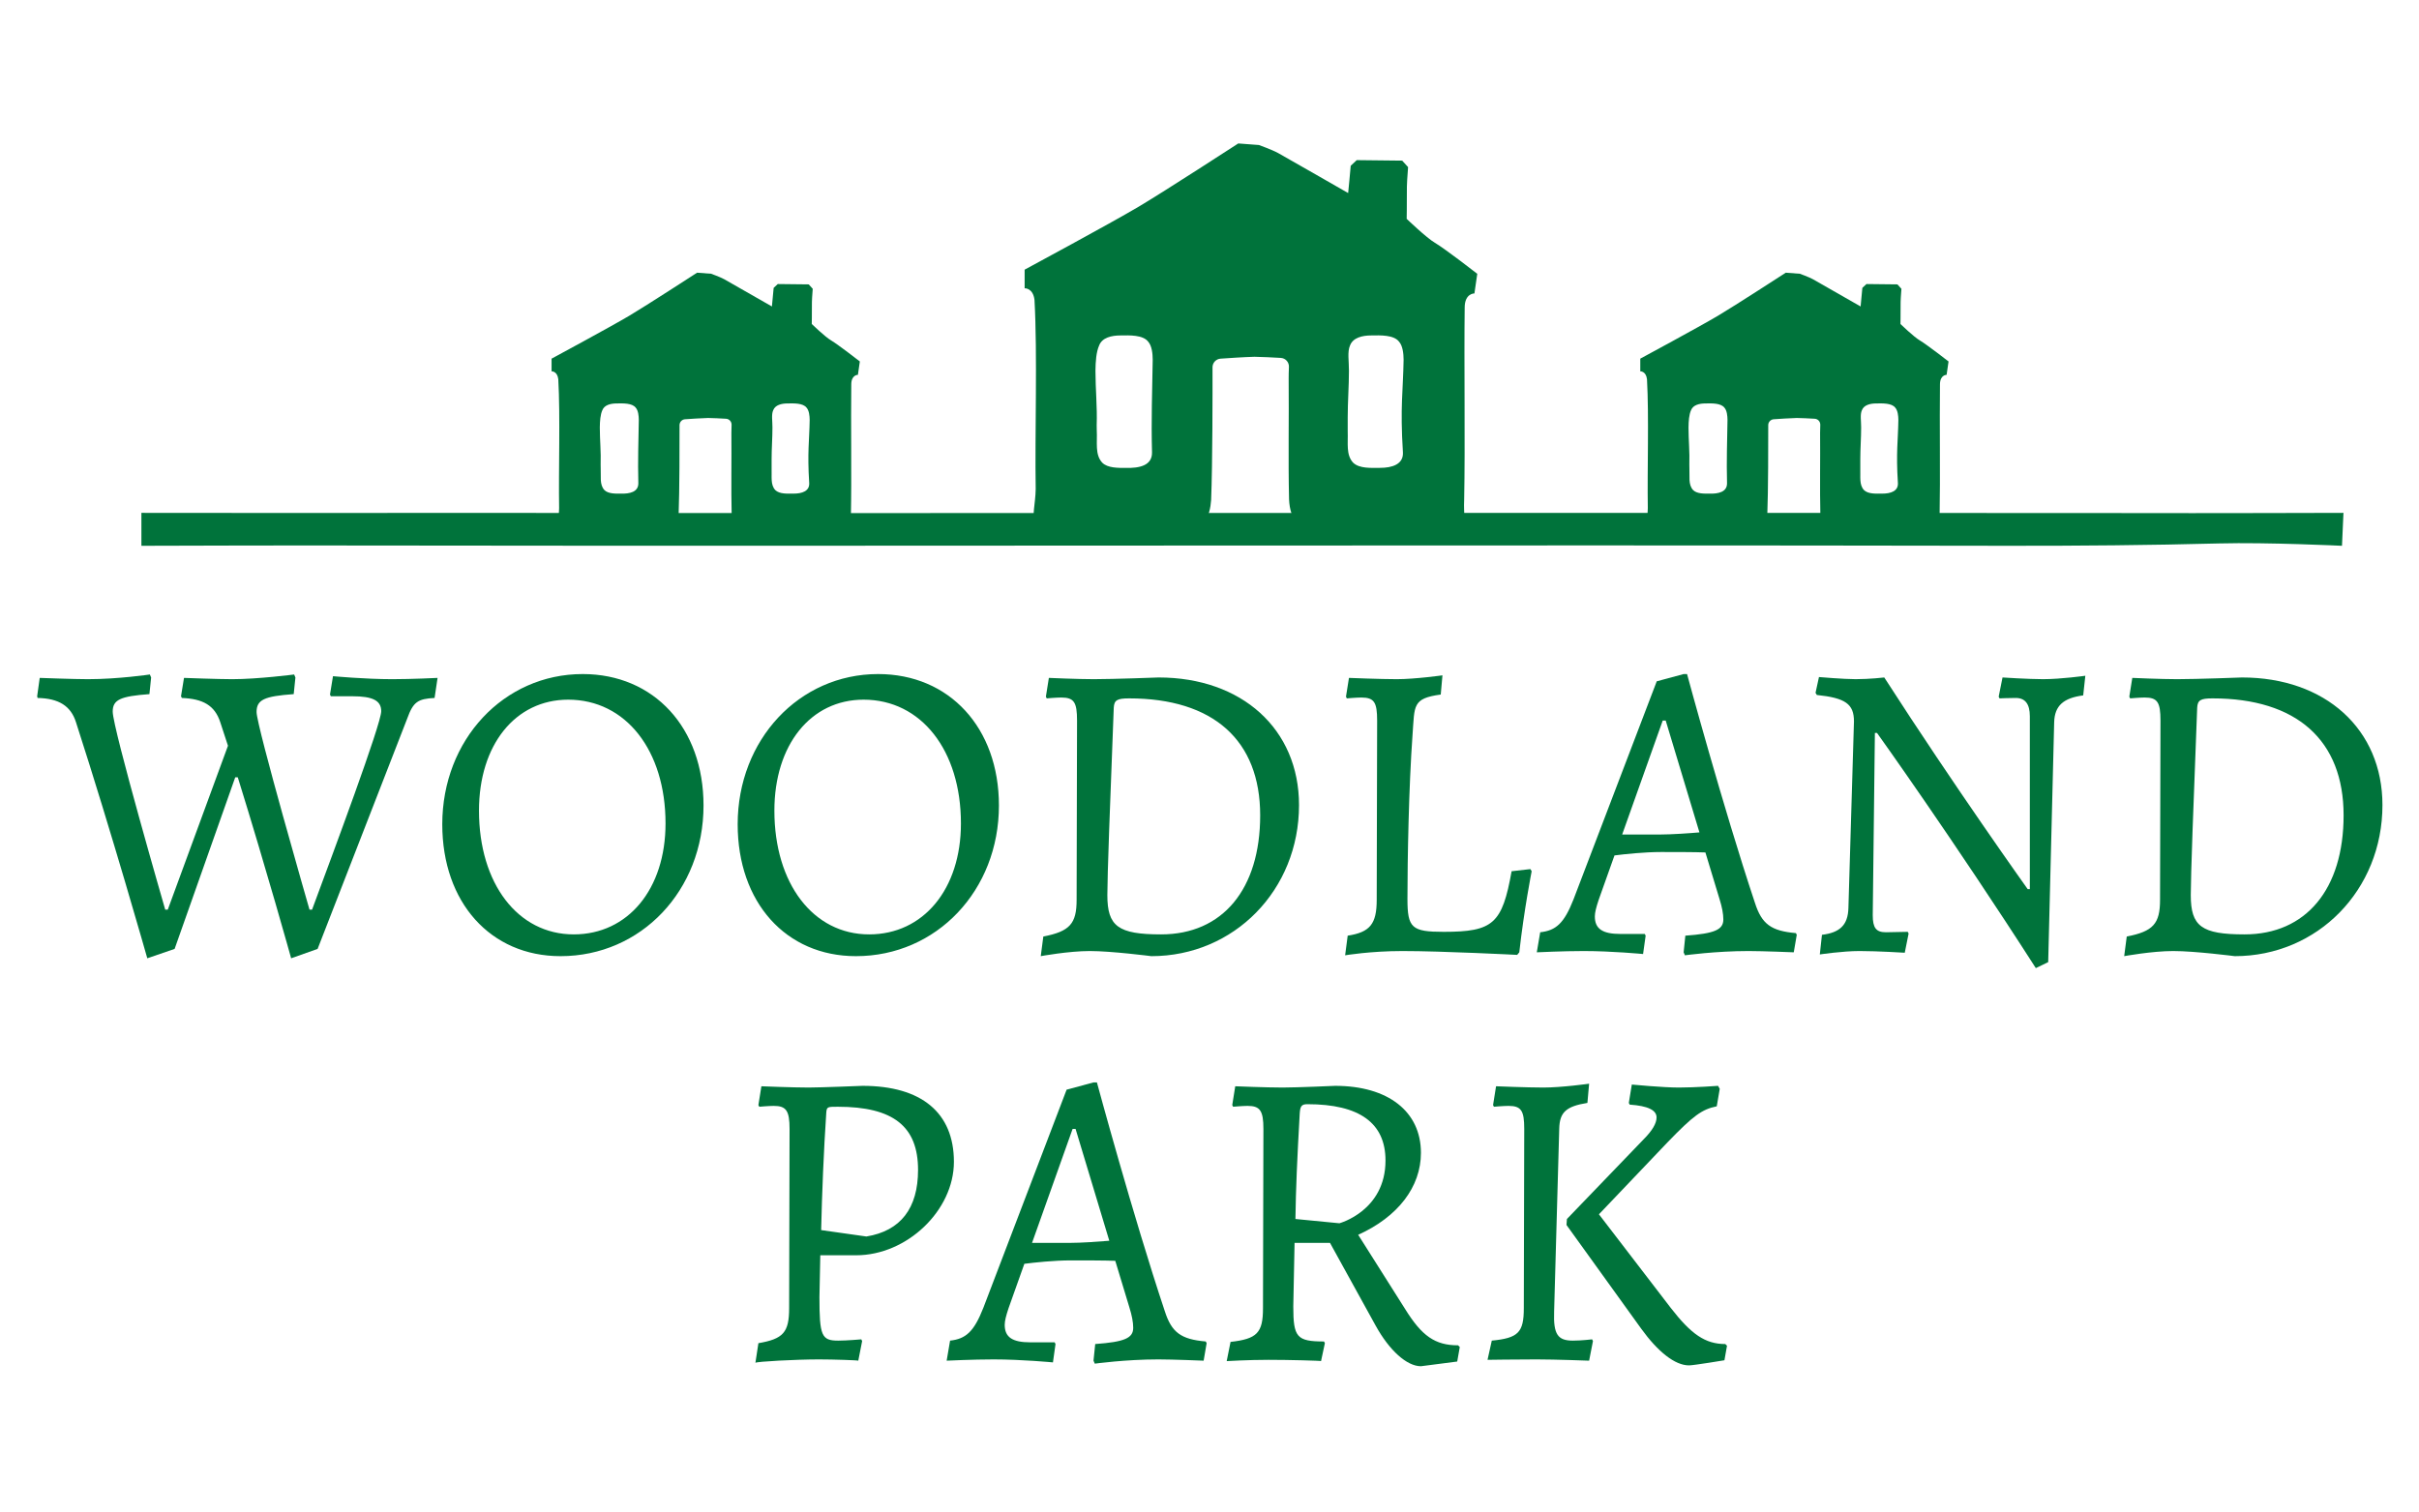
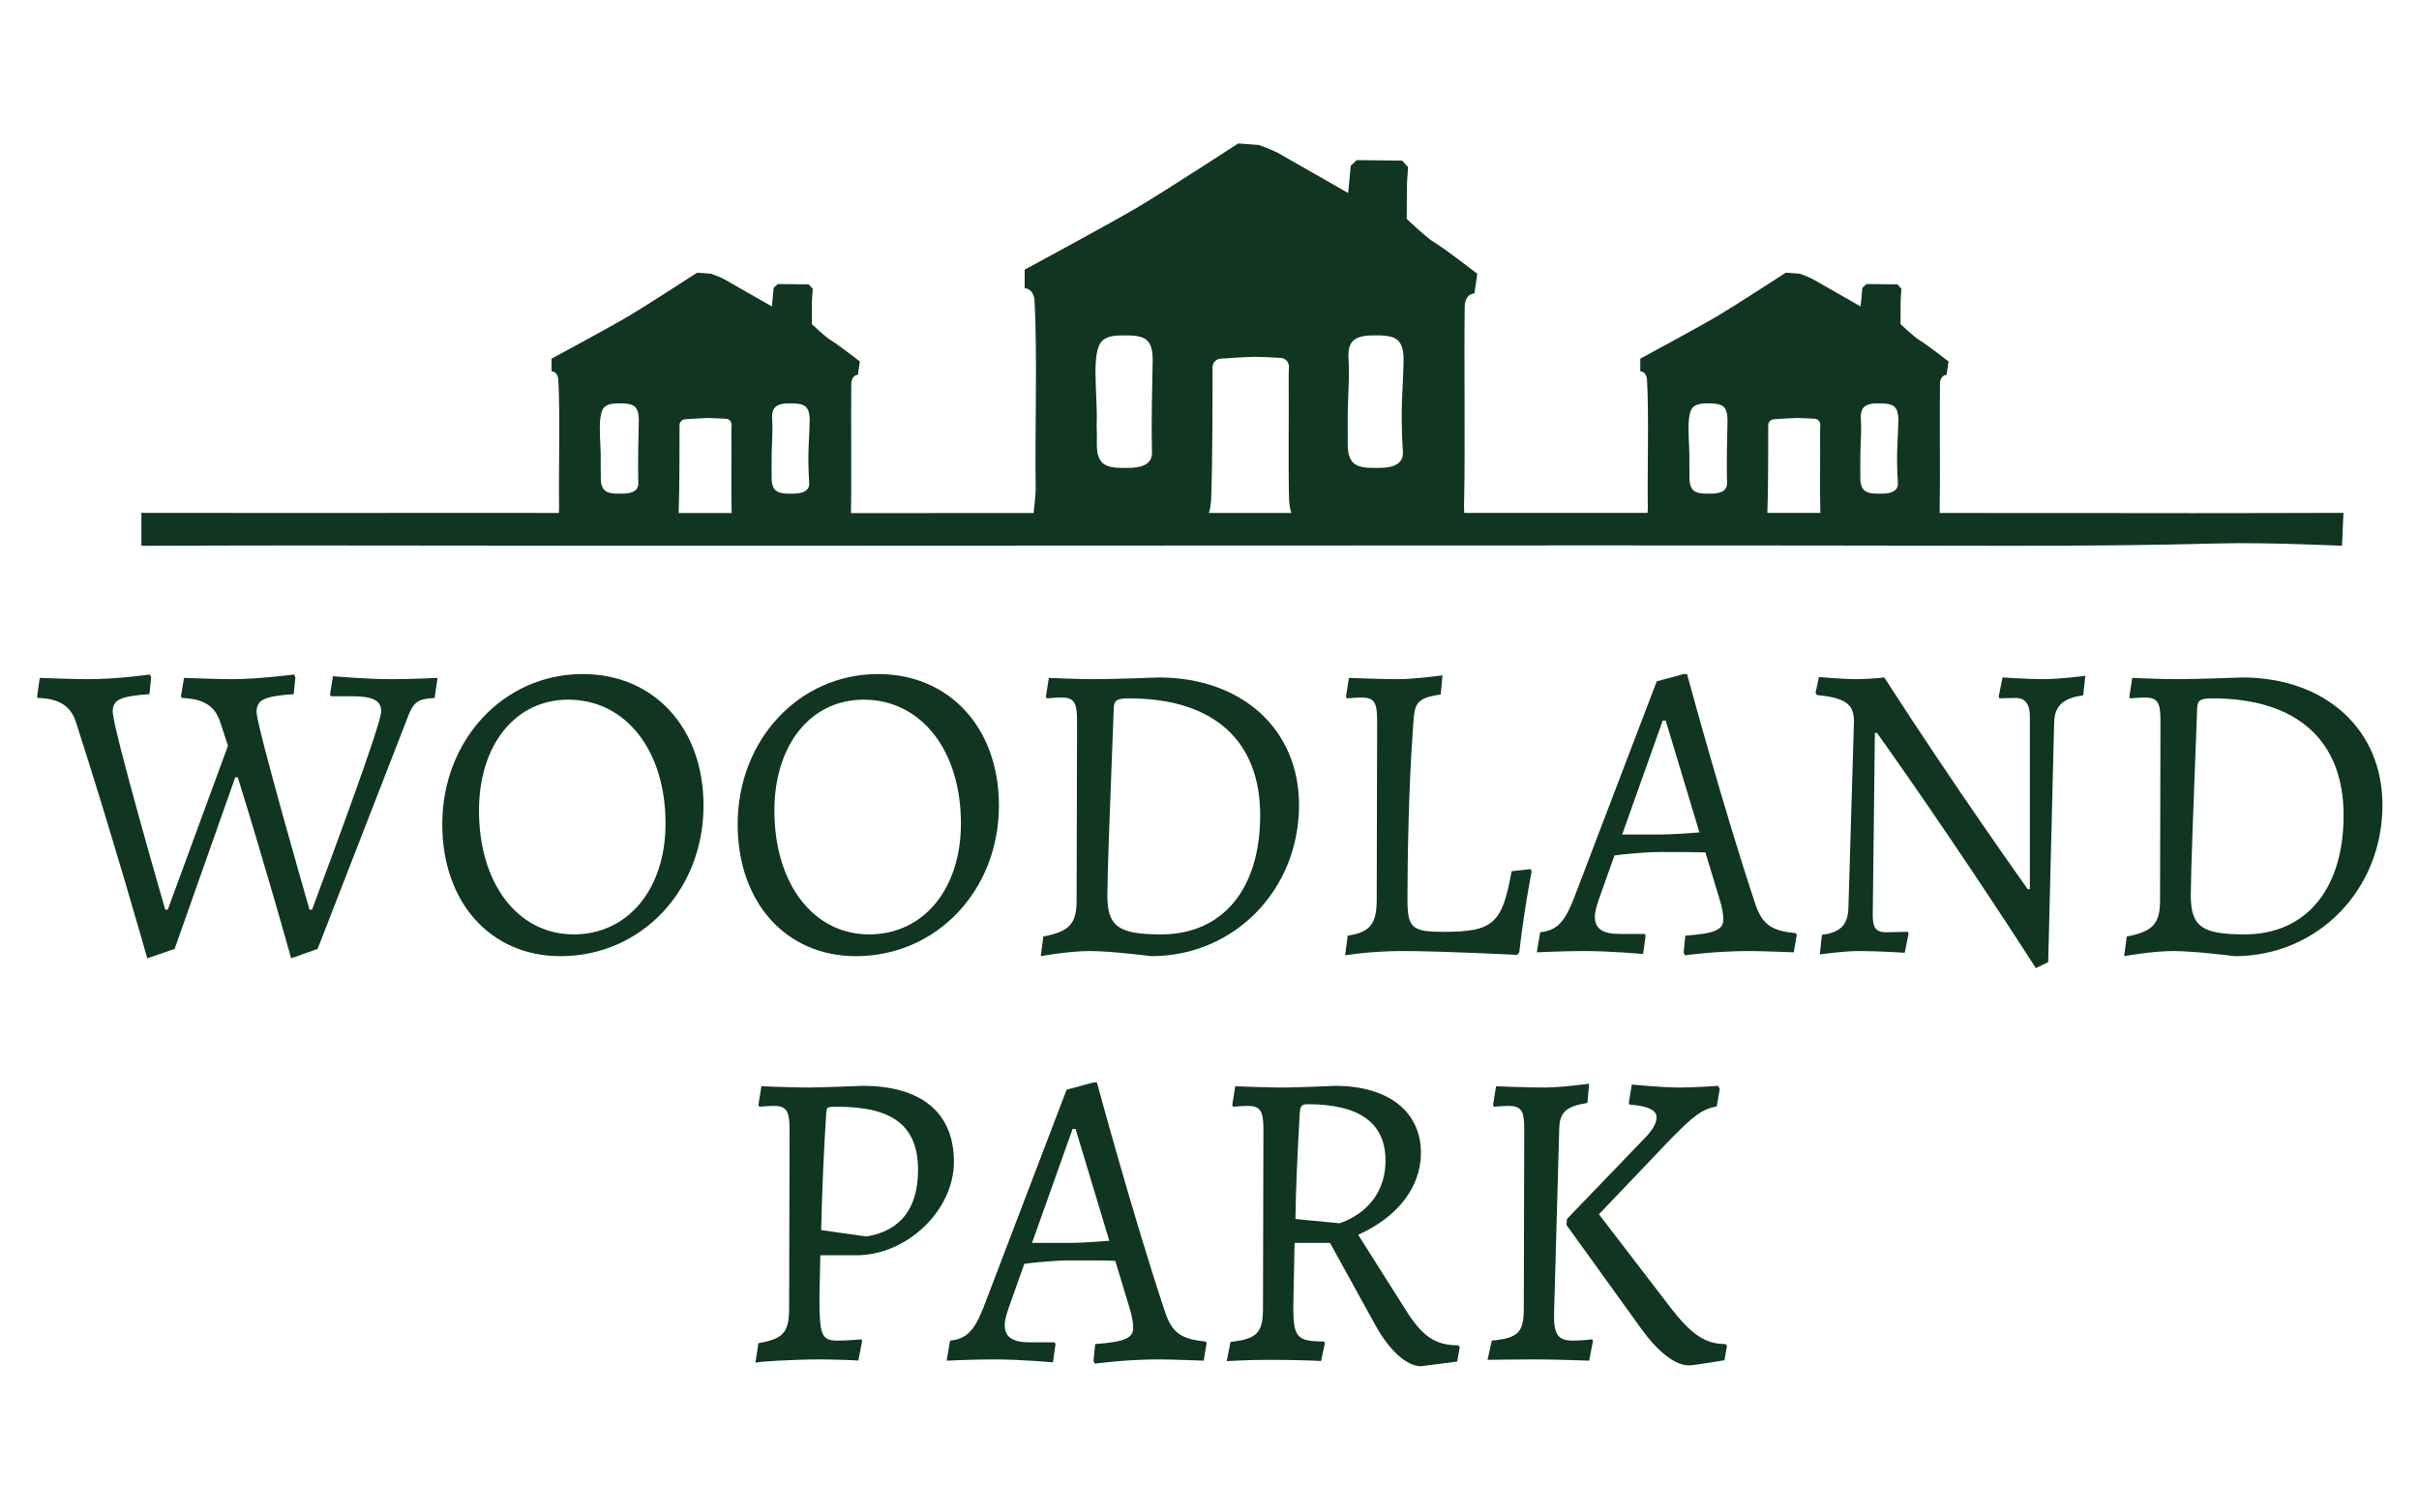
<svg xmlns="http://www.w3.org/2000/svg" id="Layer_1" data-name="Layer 1" viewBox="0 0 1024 640">
  <defs>
    <style>
      .cls-1 {
-         fill: #00733b;
+         fill: #103521;
      }
    </style>
  </defs>
  <g id="Woodland_Park" data-name="Woodland Park">
    <path class="cls-1" d="M607.359,102.756c-3.423-1.96-11.891-10.094-11.891-10.094,0,0,.105-5.951.079-11.022-.074-3.159.266-7.916.515-10.885-.989-1.088-1.504-1.654-2.493-2.742l-19.239-.213-2.553,2.384c-.084,1.492-1.085,11.556-1.085,11.556,0,0-23.228-13.333-29.639-16.938-2.572-1.41-8.132-3.401-8.132-3.401l-8.742-.66s-31.411,20.399-42.147,26.765c-11.862,7.034-48.287,26.675-48.287,26.675v7.881s3.545-.2,4.172,4.904c1.286,23.238.116,56.754.51,80.09-.215,12.863-6.351,19.057,17.206,19.057,12.448,0,24.982.015,37.402.036,5.778-.038,12.925-.1,16.72-5.049,1.995-2.565,2.706-6.112,2.937-9.409.606-15.31.605-45.951.586-56.17-.004-1.925,1.481-3.522,3.401-3.66,3.754-.269,9.852-.672,14.349-.797,3.022.033,7.846.287,11.151.479,1.994.116,3.528,1.807,3.447,3.803-.072,1.792-.136,3.814-.115,4.939.161,17.037-.227,34.128.167,51.143.375,8.769,4.54,13.886,13.585,14.5,13.471.55,27.086.224,40.526.224,24.851,0,19.388-1.665,20.012-14.599.471-23.217-.078-58.056.223-81.271-.018-6.146,4.123-6.038,4.123-6.038l1.204-8.314s-13.375-10.418-17.992-13.173ZM466.53,195.834c-3.086-3.425-1.968-8.47-2.254-13.697-.011-.7-.022-1.396-.033-2.096.276-7.61-.519-15.401-.519-23.057.036-3.906.338-8.027,1.571-10.735,1.261-3.282,5.169-4.216,9.014-4.215,3.803-.06,9.528-.291,11.748,2.648,1.543,1.75,1.891,5.031,1.902,7.635-.2,12.999-.665,25.501-.291,39.153.156,5.706-5.454,6.788-10.97,6.645-3.278.015-7.808.104-10.099-2.211l-.07-.069ZM572.735,195.834c-2.976-3.303-2.043-8.11-2.228-13.136 0-2.016 0-4.032 0-6.049,0-6.523.522-13.144.522-19.667.036-3.906-.761-8.027.471-10.735,1.258-3.28,5.161-4.216,9.001-4.215,3.805-.061,9.523-.289,11.75,2.648,1.548,1.75,1.902,5.029,1.915,7.635-.199,12.999-1.512,19.898-.291,39.153.323,5.096-4.502,6.646-9.719,6.628-3.635-0-8.702.39-11.35-2.194l-.07-.069Z" />
    <path class="cls-1" d="M812.596,144.073c-2.331-1.335-8.098-6.875-8.098-6.875,0,0,.071-4.053.054-7.506-.05-2.151.181-5.391.351-7.413-.674-.741-1.024-1.126-1.698-1.867l-13.103-.145-1.739,1.624c-.057,1.016-.739,7.871-.739,7.871,0,0-15.82-9.08-20.186-11.535-1.751-.96-5.538-2.316-5.538-2.316l-5.954-.449s-21.392,13.893-28.704,18.229c-8.079,4.791-32.886,18.167-32.886,18.167v5.367s2.414-.136,2.841,3.34c.876,15.826.079,38.653.347,54.546-.146,8.76-4.326,12.979,11.718,12.979,8.478,0,17.014.01,25.473.024,3.935-.026,8.802-.068,11.387-3.438,1.359-1.747,1.843-4.162,2-6.408.413-10.427.412-31.295.399-38.255-.002-1.311,1.008-2.399,2.316-2.493,2.556-.183,6.71-.457,9.772-.543,2.058.023,5.343.195,7.595.326,1.358.079,2.402,1.231,2.348,2.59-.049,1.22-.093,2.597-.079,3.364.11,11.603-.154,23.243.114,34.831.255,5.972,3.092,9.457,9.252,9.875,9.174.375,18.447.152,27.601.152,16.925,0,13.204-1.134,13.629-9.943.321-15.812-.053-39.539.152-55.35-.012-4.185,2.808-4.112,2.808-4.112l.82-5.663s-9.109-7.095-12.253-8.972ZM716.683,207.464c-2.102-2.333-1.34-5.769-1.535-9.329-.007-.476-.015-.951-.022-1.428.188-5.183-.353-10.489-.353-15.703.024-2.66.23-5.466,1.07-7.311.859-2.235,3.52-2.871,6.139-2.87,2.59-.041,6.489-.199,8.001,1.804,1.051,1.192,1.288,3.426,1.295,5.2-.136,8.853-.453,17.368-.198,26.665.106,3.886-3.715,4.623-7.471,4.525-2.233.01-5.318.071-6.878-1.506l-.048-.047ZM789.014,207.464c-2.027-2.249-1.391-5.523-1.518-8.946 0-1.373 0-2.746 0-4.119,0-4.442.355-8.952.355-13.394.024-2.66-.518-5.466.321-7.311.857-2.234,3.515-2.871,6.13-2.87,2.591-.041,6.485-.197,8.002,1.804,1.054,1.192,1.296,3.425,1.304,5.2-.135,8.853-1.03,13.551-.198,26.665.22,3.47-3.066,4.526-6.619,4.514-2.476-0-5.927.266-7.73-1.494l-.048-.047Z" />
    <path class="cls-1" d="M351.733,144.073c-2.331-1.335-8.098-6.875-8.098-6.875,0,0,.071-4.053.054-7.506-.05-2.151.181-5.391.351-7.413-.674-.741-1.024-1.126-1.698-1.867l-13.103-.145-1.739,1.624c-.057,1.016-.739,7.871-.739,7.871,0,0-15.82-9.08-20.186-11.535-1.751-.96-5.538-2.316-5.538-2.316l-5.954-.449s-21.392,13.893-28.704,18.229c-8.079,4.791-32.886,18.167-32.886,18.167v5.367s2.414-.136,2.841,3.34c.876,15.826.079,38.653.347,54.546-.146,8.76-4.326,12.979,11.718,12.979,8.478,0,17.014.01,25.473.024,3.935-.026,8.802-.068,11.387-3.438,1.359-1.747,1.843-4.162,2-6.408.413-10.427.412-31.295.399-38.255-.002-1.311,1.008-2.399,2.316-2.493,2.556-.183,6.71-.457,9.772-.543,2.058.023,5.343.195,7.595.326,1.358.079,2.402,1.231,2.348,2.59-.049,1.22-.093,2.597-.079,3.364.11,11.603-.154,23.243.114,34.831.255,5.972,3.092,9.457,9.252,9.875,9.174.375,18.447.152,27.601.152,16.925,0,13.204-1.134,13.629-9.943.321-15.812-.053-39.539.152-55.35-.012-4.185,2.808-4.112,2.808-4.112l.82-5.663s-9.109-7.095-12.253-8.972ZM255.82,207.464c-2.102-2.333-1.34-5.769-1.535-9.329-.007-.476-.015-.951-.022-1.428.188-5.183-.353-10.489-.353-15.703.024-2.66.23-5.466,1.07-7.311.859-2.235,3.52-2.871,6.139-2.87,2.59-.041,6.489-.199,8.001,1.804,1.051,1.192,1.288,3.426,1.295,5.2-.136,8.853-.453,17.368-.198,26.665.106,3.886-3.715,4.623-7.471,4.525-2.233.01-5.318.071-6.878-1.506l-.048-.047ZM328.152,207.464c-2.027-2.249-1.391-5.523-1.518-8.946 0-1.373 0-2.746 0-4.119,0-4.442.355-8.952.355-13.394.024-2.66-.518-5.466.321-7.311.857-2.234,3.515-2.871,6.13-2.87,2.591-.041,6.485-.197,8.002,1.804,1.054,1.192,1.296,3.425,1.304,5.2-.135,8.853-1.03,13.551-.198,26.665.22,3.47-3.066,4.526-6.619,4.514-2.476-0-5.927.266-7.73-1.494l-.048-.047Z" />
    <g>
      <path class="cls-1" d="M32.175,305.826c-2.169-6.867-7.228-10.12-16.264-10.3l-.181-.723,1.084-7.77s14.456.542,20.419.542c12.83,0,26.202-1.987,26.202-1.987l.542,1.265-.723,7.047c-12.288.904-15.541,2.349-15.541,7.409,0,7.048,22.227,83.847,22.227,83.847h1.084l25.48-69.391c-1.084-3.252-2.169-6.686-3.253-9.938-2.349-7.228-7.409-9.939-16.264-10.3l-.361-.723,1.265-7.77s14.456.542,20.42.542c10.842,0,26.202-1.987,26.202-1.987l.542,1.265-.723,7.047c-12.469.904-15.721,2.349-15.721,7.59,0,5.964,22.407,83.666,22.407,83.666h1.084c9.035-24.395,29.274-78.607,29.274-84.028,0-4.518-3.614-6.325-12.288-6.325h-9.035l-.362-.723,1.265-7.77s13.553,1.265,25.118,1.265c8.312,0,19.155-.542,19.155-.542l-1.265,8.493c-7.048.361-9.035,1.626-11.565,8.673l-37.948,97.581-11.204,3.975s-10.3-37.044-22.588-76.618h-1.084l-25.66,72.643-11.565,3.975s-14.999-52.947-30.178-99.929Z" />
      <path class="cls-1" d="M187.221,349.014c0-35.779,26.022-63.608,59.452-63.608,30.178,0,51.14,22.768,51.14,55.657,0,35.96-26.383,63.789-60.536,63.789-29.636,0-50.056-22.769-50.056-55.838ZM281.73,348.652c0-30.9-16.806-52.404-41.201-52.404-22.408,0-37.768,19.155-37.768,46.984,0,30.9,16.444,52.404,40.117,52.404,22.95,0,38.852-19.155,38.852-46.984Z" />
      <path class="cls-1" d="M312.269,349.014c0-35.779,26.022-63.608,59.452-63.608,30.178,0,51.14,22.768,51.14,55.657,0,35.96-26.383,63.789-60.536,63.789-29.636,0-50.056-22.769-50.056-55.838ZM406.778,348.652c0-30.9-16.806-52.404-41.201-52.404-22.408,0-37.768,19.155-37.768,46.984,0,30.9,16.444,52.404,40.117,52.404,22.95,0,38.852-19.155,38.852-46.984Z" />
      <path class="cls-1" d="M461.35,402.683c-9.035,0-20.781,2.169-20.781,2.169l1.084-8.313c11.204-2.168,14.095-5.421,14.095-15.541l.181-75.896c0-7.77-1.265-9.758-6.686-9.758-2.169,0-6.144.362-6.144.362l-.361-.723,1.265-7.951s12.107.542,18.974.542c8.312,0,27.467-.722,27.467-.722,35.238,0,59.452,21.865,59.452,54.031,0,35.96-27.467,63.97-62.524,63.97,0,0-16.806-2.169-26.021-2.169ZM471.47,299.681c-1.626,41.743-2.711,71.197-2.711,79.33,0,13.191,4.518,16.625,22.769,16.625,26.021,0,41.924-19.155,41.924-50.417,0-31.803-19.878-49.513-55.477-49.513-5.06,0-6.325.722-6.506,3.975Z" />
      <path class="cls-1" d="M570.496,396.178c9.396-1.446,12.288-4.879,12.288-15.179l.181-75.896c0-7.77-1.265-9.758-6.686-9.758-2.169,0-6.144.362-6.144.362l-.361-.723,1.265-7.951s13.372.542,20.239.542c7.77,0,19.335-1.626,19.335-1.626l-.723,8.132c-12.107,1.627-11.023,4.699-11.926,16.806-1.626,22.588-2.169,53.308-2.169,69.752,0,12.288,1.807,13.914,15.36,13.914,20.962,0,24.757-3.434,28.733-25.66l7.951-.904.542.904s-3.252,16.444-5.24,34.334l-.904,1.084s-31.442-1.626-48.609-1.626c-13.553,0-24.215,1.807-24.215,1.807l1.084-8.312Z" />
      <path class="cls-1" d="M712.71,403.225l.722-7.047c12.469-.904,16.083-2.53,16.083-6.867,0-2.349-.543-5.24-1.626-8.674l-5.964-19.697c-4.337-.181-13.734-.181-18.794-.181-7.047,0-15.541.904-19.697,1.446l-6.686,18.794c-1.084,3.253-1.627,5.421-1.627,7.048,0,5.24,3.253,7.408,10.843,7.408h10.3l.361.723-1.084,7.77s-13.191-1.265-25.118-1.265c-8.674,0-19.878.542-19.878.542l1.446-8.493c6.686-.723,10.12-3.795,14.095-13.914l35.238-92.34,11.385-3.072h1.446s15.179,56.199,28.732,96.858c2.892,9.035,6.867,11.926,17.348,12.83l.361.723-1.265,7.408s-13.011-.542-19.155-.542c-13.914,0-26.925,1.807-26.925,1.807l-.542-1.265ZM702.59,353.351c4.879,0,12.65-.543,16.806-.904l-14.276-47.345h-1.265l-17.167,48.248h15.903Z" />
      <path class="cls-1" d="M794.571,310.343h-.904l-.904,77.161c0,5.421,1.446,7.228,5.602,7.228l9.216-.181.361.722-1.626,8.132s-11.385-.723-19.155-.723c-7.228,0-16.806,1.446-16.806,1.446l.904-8.312c7.408-.904,11.023-3.975,11.203-11.385l2.349-78.968c0-7.408-3.614-9.938-15.721-11.203l-.542-.904,1.446-6.686s10.481.903,15.541.903c5.963,0,12.107-.722,12.107-.722,29.998,46.622,60.717,89.63,60.717,89.63h.904v-73.186c0-5.24-1.987-7.77-5.963-7.77-3.253,0-6.867.181-6.867.181l-.361-.723,1.626-8.132s11.023.722,17.167.722c7.589,0,17.889-1.446,17.889-1.446l-.903,8.313c-8.313,1.084-12.108,4.337-12.288,11.385l-2.53,101.556-5.24,2.53c-35.237-54.935-67.222-99.569-67.222-99.569Z" />
      <path class="cls-1" d="M946.003,404.852s-16.806-2.169-26.021-2.169c-9.035,0-20.781,2.169-20.781,2.169l1.084-8.313c11.204-2.168,14.095-5.421,14.095-15.541l.181-75.896c0-7.77-1.265-9.758-6.686-9.758-2.169,0-6.144.362-6.144.362l-.361-.723,1.265-7.951s12.107.542,18.974.542c8.312,0,27.467-.722,27.467-.722,35.237,0,59.452,21.865,59.452,54.031,0,35.96-27.467,63.97-62.524,63.97h-.001ZM930.101,299.681c-1.626,41.743-2.711,71.197-2.711,79.33,0,13.191,4.518,16.625,22.769,16.625,26.021,0,41.923-19.155,41.923-50.417,0-31.803-19.877-49.513-55.477-49.513-5.06,0-6.325.722-6.505,3.975Z" />
    </g>
    <g>
      <path class="cls-1" d="M321.042,568.726c10.481-1.807,13.011-4.518,13.011-14.818l.181-75.896c0-7.77-1.446-9.758-6.686-9.758-2.169,0-6.144.361-6.144.361l-.361-.723,1.265-7.951s13.191.543,20.058.543c4.879,0,22.769-.723,22.769-.723,24.937,0,38.671,11.385,38.671,32.166,0,20.6-19.878,39.575-41.382,39.575h-15.179l-.361,17.709c0,16.444.903,18.432,7.951,18.432,3.614,0,9.758-.543,9.758-.543l.362.723-1.627,8.312c0-.181-10.481-.542-16.625-.542-9.758,0-26.564.904-26.925,1.446l1.265-8.312ZM388.626,495.36c0-18.432-10.481-26.745-33.973-26.745-4.337,0-4.698,0-4.879,2.53-1.084,16.082-1.807,34.154-2.168,49.694l19.155,2.711c14.456-2.349,21.865-11.927,21.865-28.19Z" />
      <path class="cls-1" d="M462.898,576.135l.723-7.047c12.469-.904,16.083-2.53,16.083-6.867,0-2.349-.542-5.24-1.627-8.674l-5.963-19.697c-4.337-.181-13.734-.181-18.793-.181-7.048,0-15.541.904-19.697,1.446l-6.686,18.794c-1.084,3.253-1.627,5.421-1.627,7.048,0,5.24,3.253,7.408,10.842,7.408h10.3l.361.723-1.084,7.77s-13.192-1.265-25.118-1.265c-8.674,0-19.878.542-19.878.542l1.446-8.493c6.686-.723,10.12-3.795,14.095-13.914l35.238-92.341,11.385-3.072h1.446s15.179,56.199,28.732,96.858c2.891,9.035,6.867,11.926,17.348,12.83l.361.723-1.265,7.408s-13.011-.542-19.155-.542c-13.914,0-26.925,1.807-26.925,1.807l-.542-1.265ZM452.778,526.26c4.879,0,12.649-.543,16.806-.904l-14.276-47.345h-1.265l-17.167,48.249h15.902Z" />
      <path class="cls-1" d="M582.346,561.317l-19.335-35.057h-14.999l-.542,26.925c0,13.011,1.446,14.818,13.011,14.818l.361.723-1.626,7.59c0-.181-13.553-.543-22.227-.543-8.493,0-17.709.543-17.709.543l1.627-8.132c11.204-1.265,13.734-3.795,13.734-14.276l.181-75.896c0-7.77-1.446-9.758-6.686-9.758-2.169,0-6.144.361-6.144.361l-.361-.723,1.265-7.951s13.192.543,20.058.543c6.144,0,22.227-.723,22.227-.723,22.408,0,36.322,10.843,36.322,28.371,0,14.456-9.758,27.106-26.564,34.696l19.878,31.442c7.047,11.385,12.649,15.36,22.407,15.36l.723.723-1.084,6.144-15.36,1.987c-5.964,0-13.373-6.686-19.155-17.167ZM586.502,491.384c0-15.903-11.023-23.853-33.069-23.853-2.53,0-3.072.904-3.252,4.156-1.084,19.155-1.626,31.804-1.807,44.454l18.613,1.807s19.516-5.24,19.516-26.563Z" />
      <path class="cls-1" d="M638.545,468.254c-2.169,0-6.144.361-6.144.361l-.361-.723,1.265-7.951s13.191.543,20.058.543c7.77,0,19.335-1.627,19.335-1.627l-.722,8.132c-9.035,1.446-11.746,3.975-11.927,10.842l-2.168,77.523c-.362,9.758,1.626,12.288,7.951,12.288,3.614,0,8.132-.543,8.132-.543l.361.723-1.626,8.312s-14.276-.542-22.227-.542c-9.035,0-20.781.181-20.781.181l1.807-8.132c11.204-1.084,13.553-3.434,13.553-13.734l.181-75.896c0-7.77-1.265-9.758-6.686-9.758ZM695.648,482.53c3.795-3.795,5.602-6.867,5.602-9.396,0-3.072-3.614-4.879-11.384-5.422l-.362-.722,1.265-7.77s13.192,1.265,19.878,1.265c7.047,0,16.625-.723,16.625-.723l.722,1.265-1.265,7.409c-6.325,1.265-9.938,3.975-20.781,15.179l-29.094,30.539,30.359,39.575c8.674,11.204,14.637,15.36,23.13,15.36l.723.723-1.084,6.143s-13.011,2.169-14.999,2.169c-5.964,0-13.191-5.783-20.239-15.541l-31.623-43.911.181-2.53,32.346-33.611Z" />
    </g>
    <path class="cls-1" d="M59.859,231.097s66.036-.212,93.714-.118c232.508.324,464-.313,696.651.116,29.632.032,59.793-.22,89.269-.998,20.209-.526,51.907,1.001,51.907,1.001l.624-13.943s-61.385.184-90.166.085c-240.828-.26-480.697.185-721.674-.078-22.566.097-120.325-.007-120.325-.007v13.943Z" />
  </g>
</svg>
